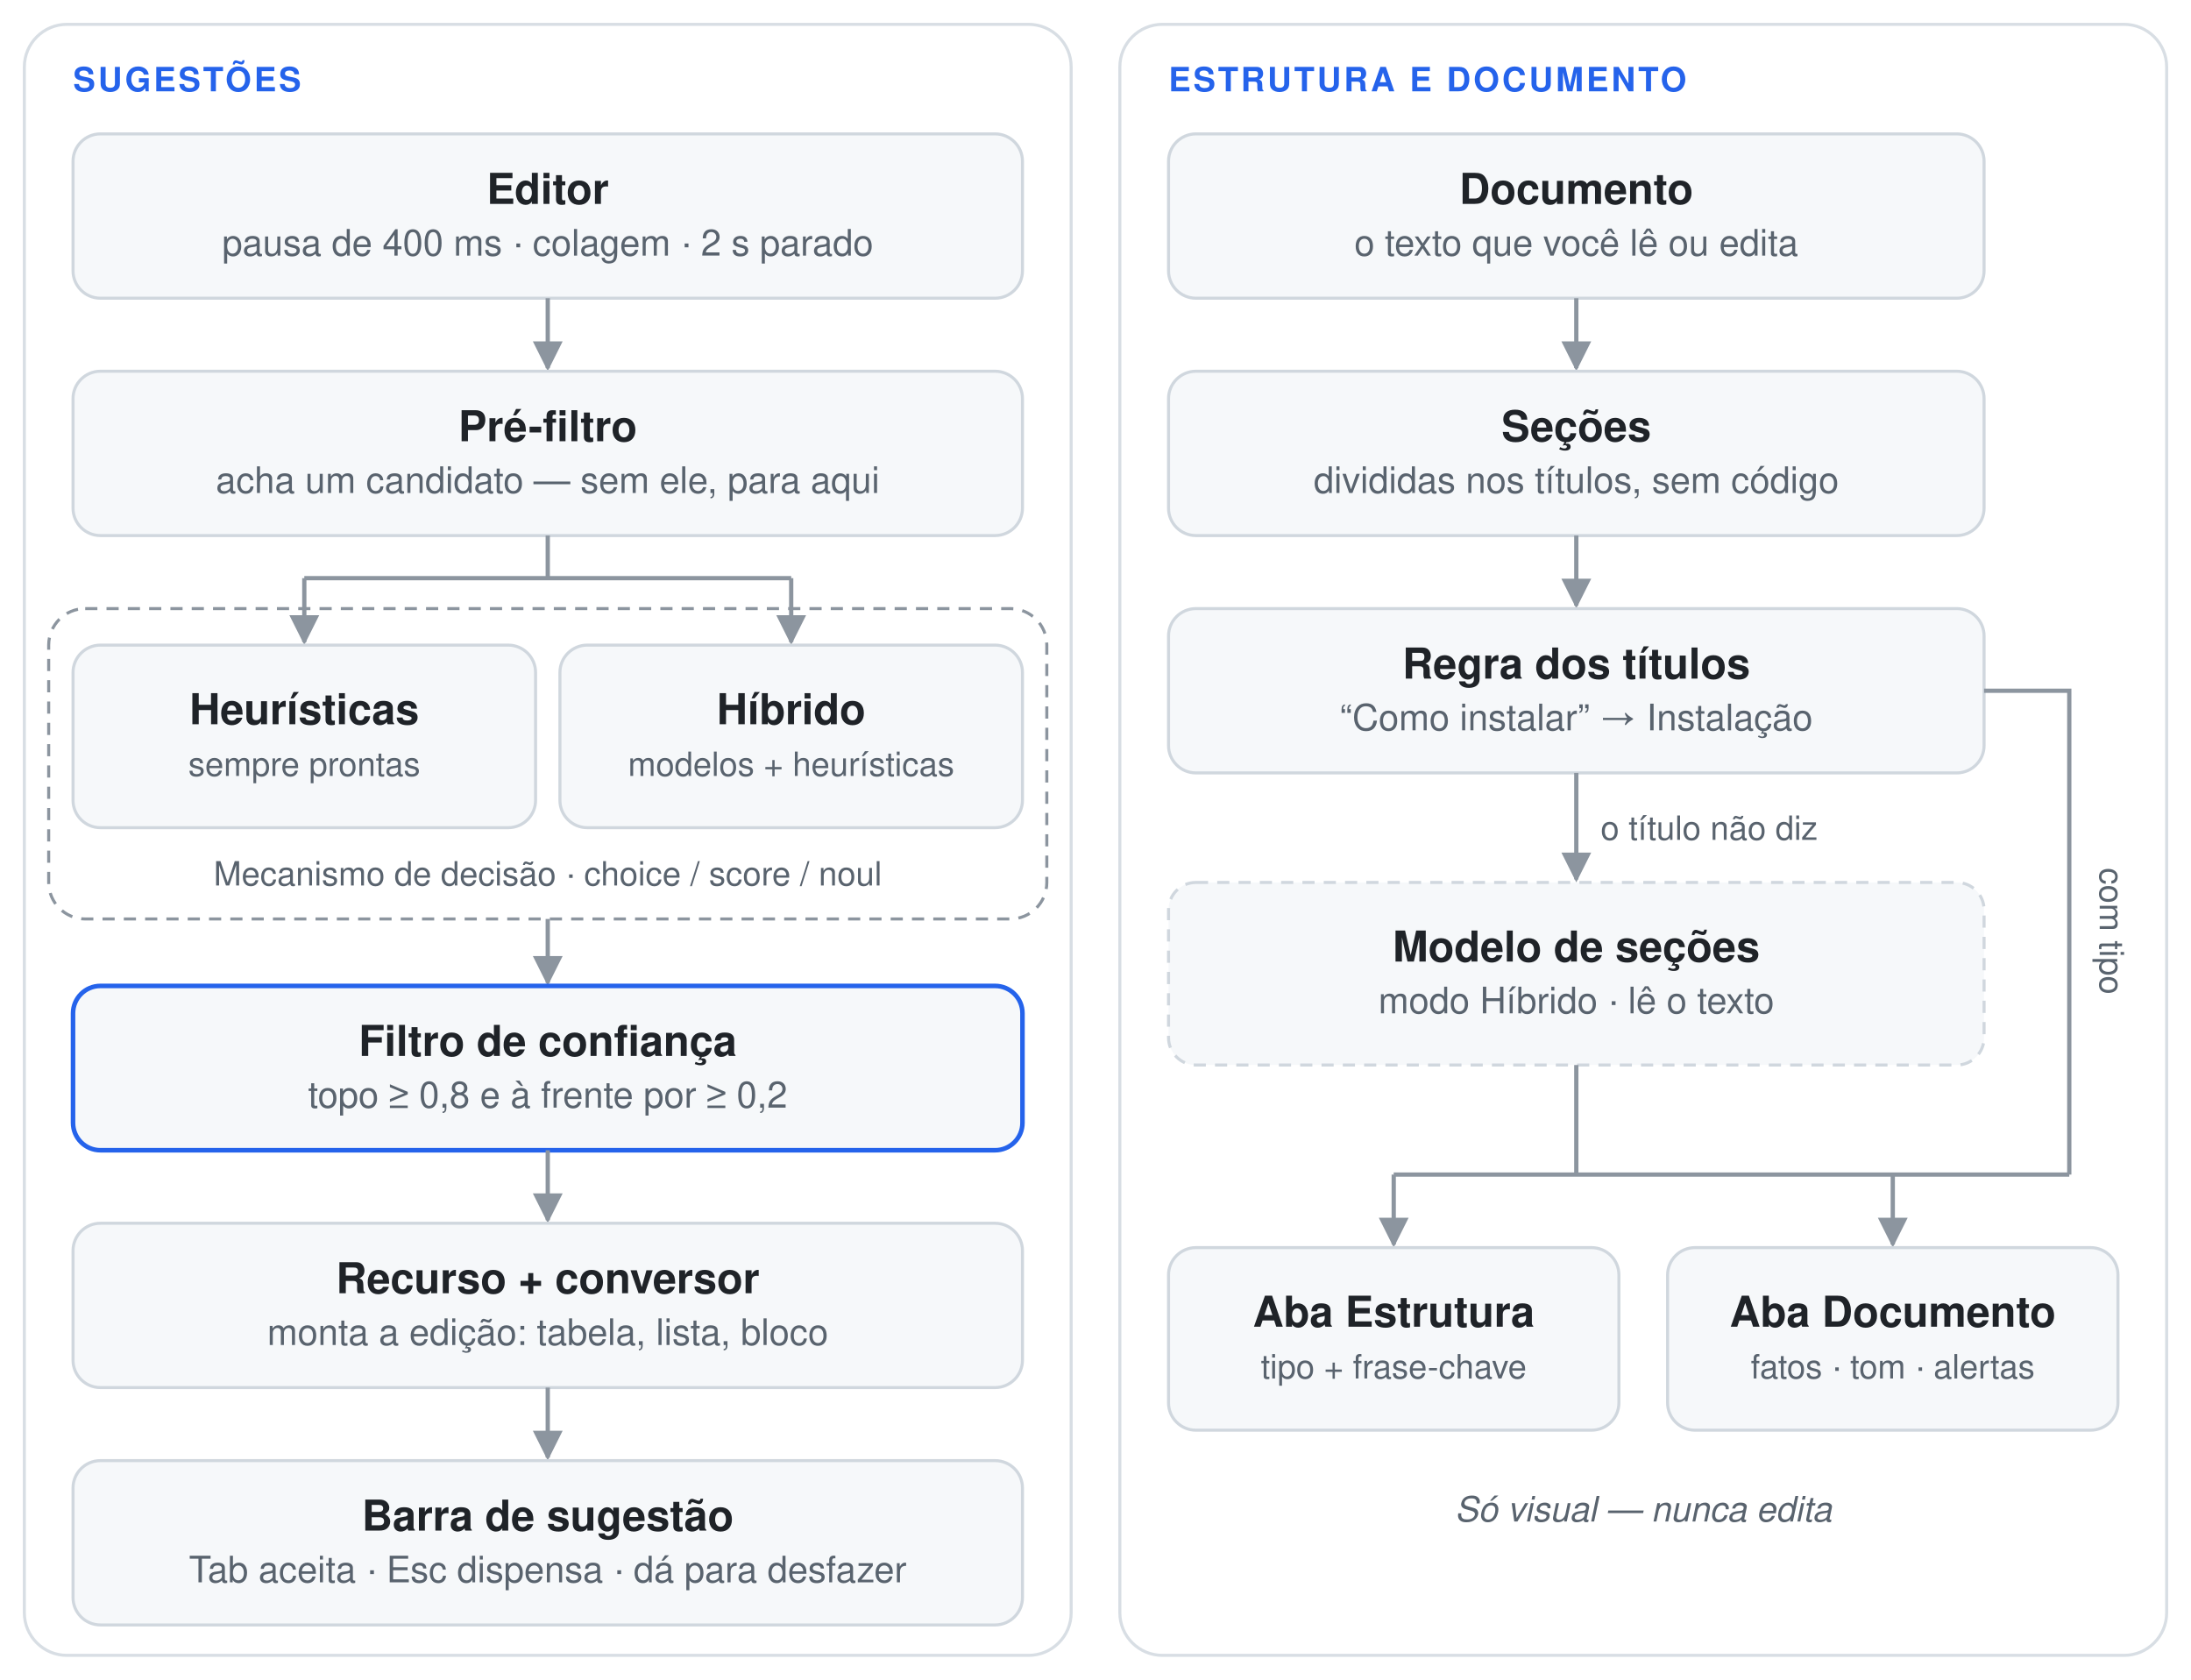
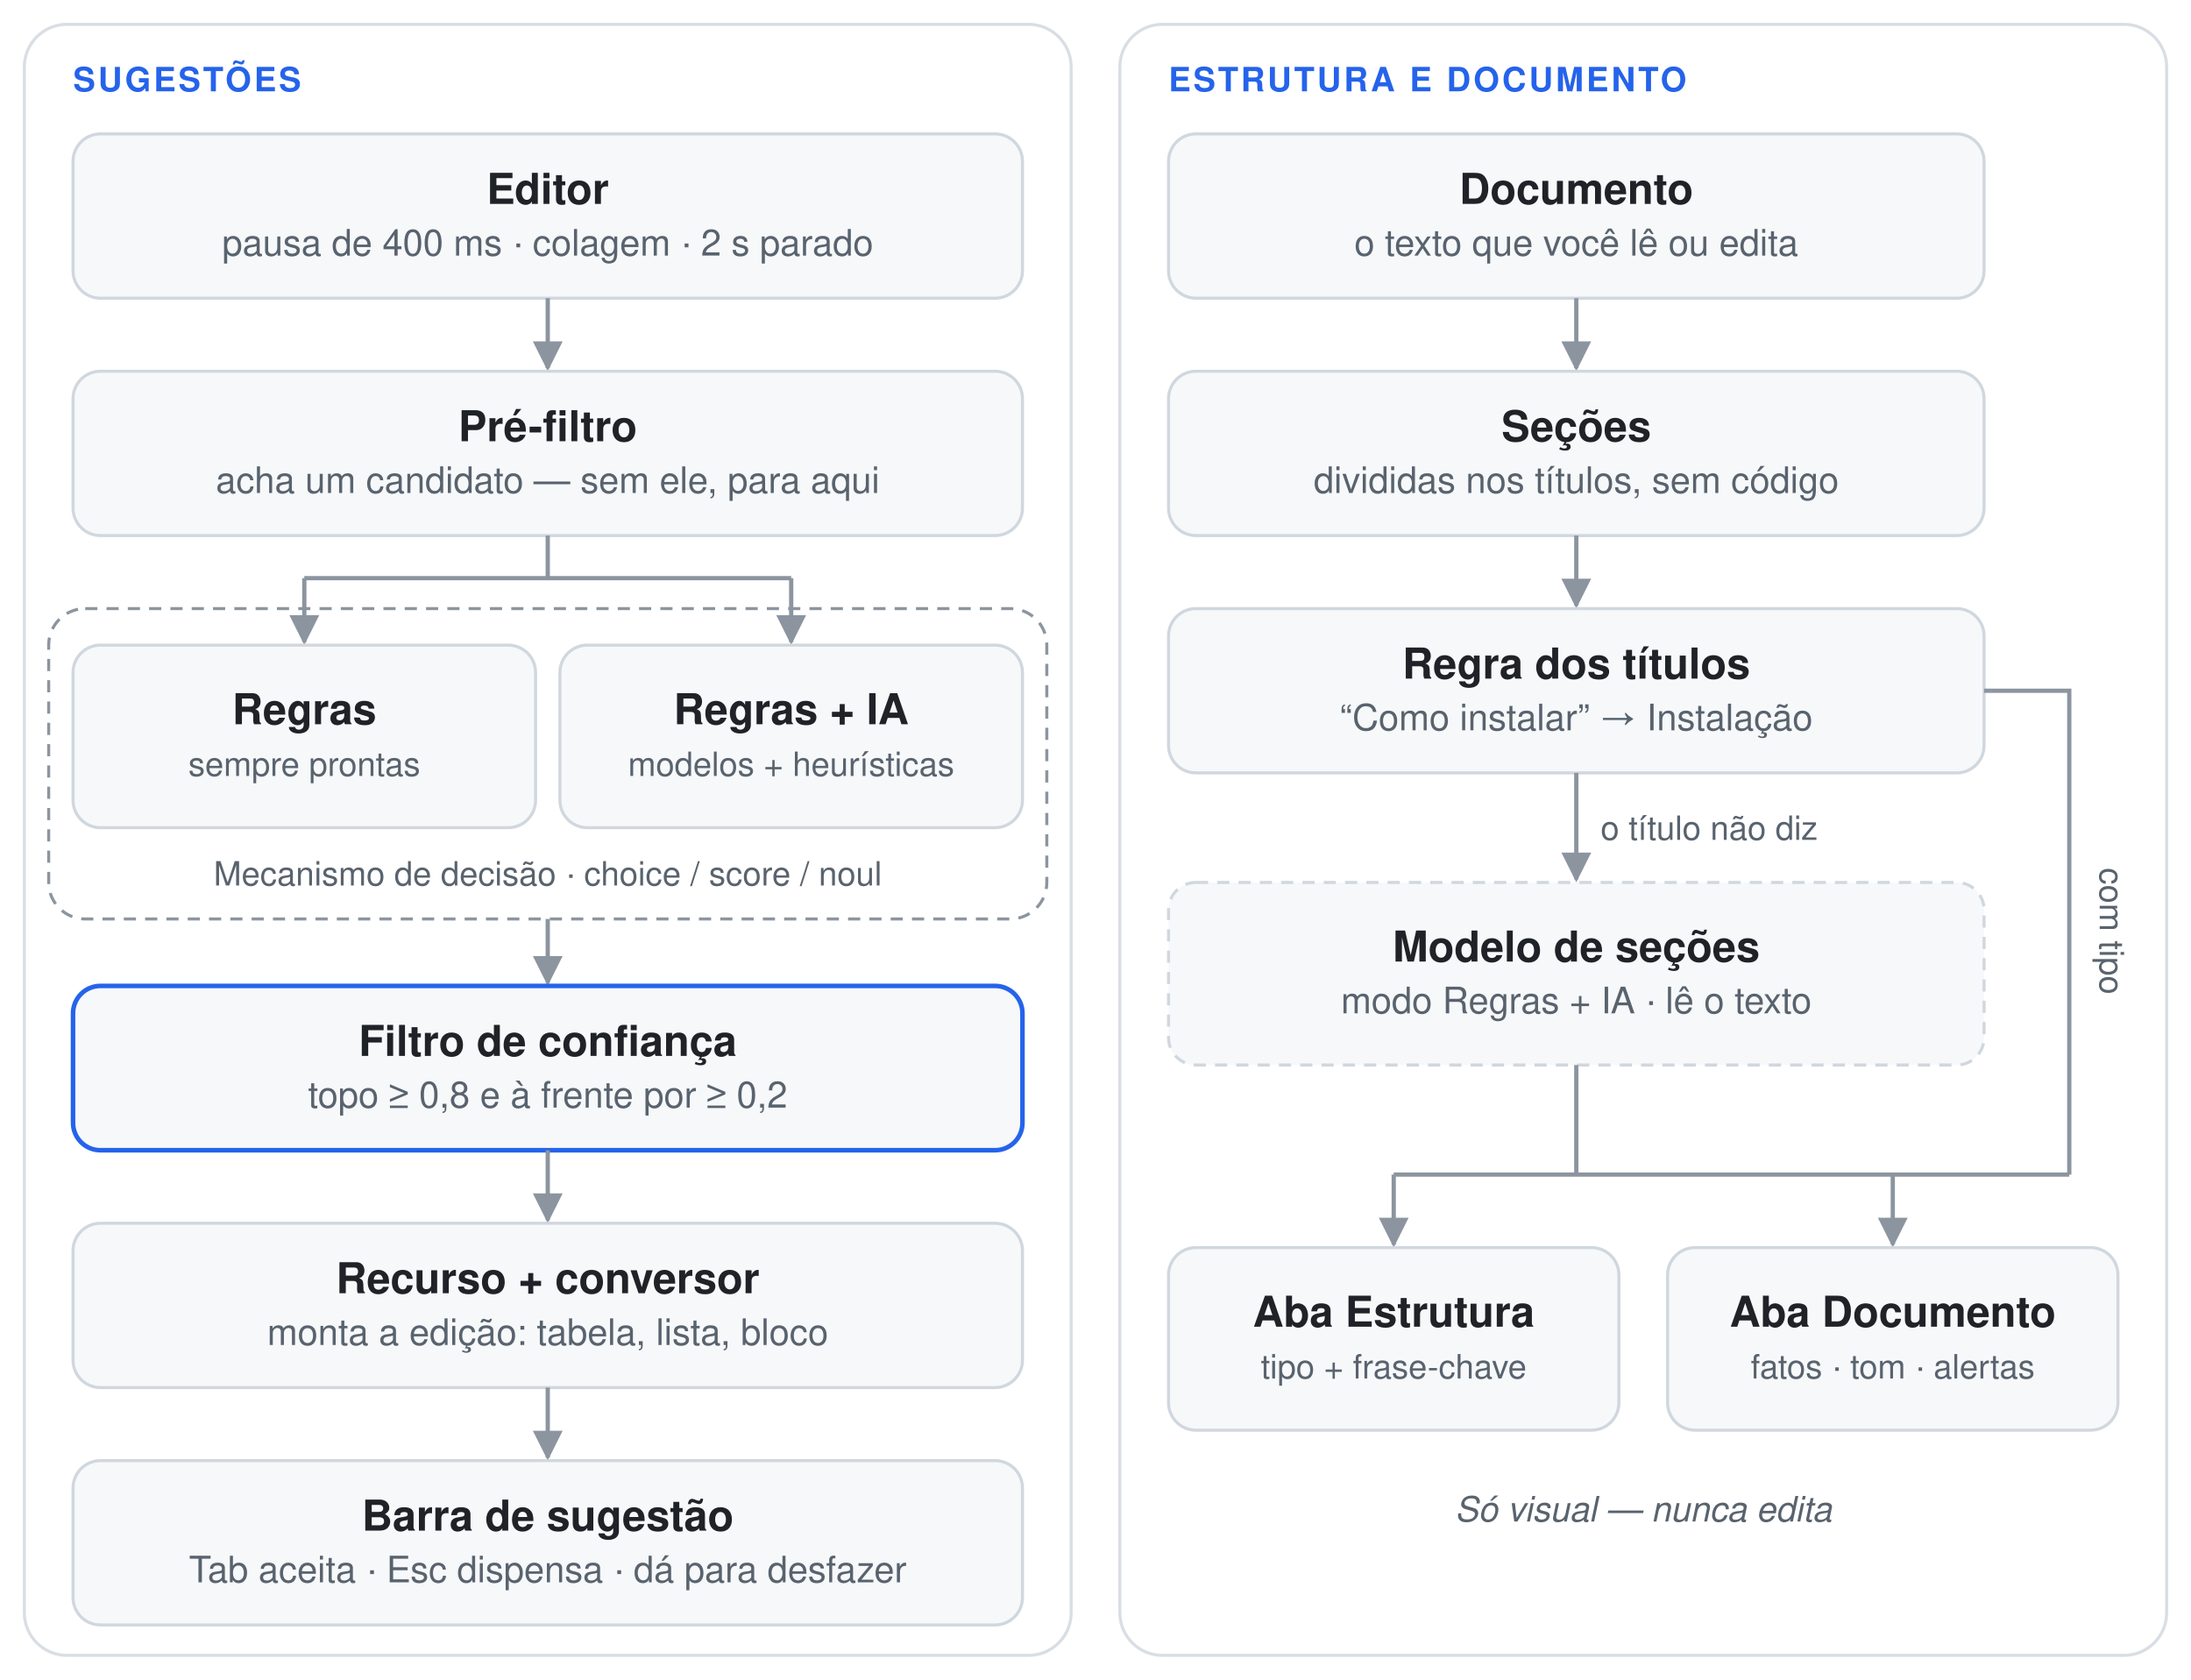
<svg xmlns="http://www.w3.org/2000/svg" viewBox="0 0 720 552" width="720" height="552" role="img" aria-labelledby="msd-title msd-desc" font-family="system-ui, -apple-system, 'Segoe UI', Helvetica, Arial, sans-serif">
  <style>
  .msd-lane { fill: none; stroke: #d8dee4; }
  .msd-lane-t { fill: #2563eb; font-size: 11px; font-weight: 600; letter-spacing: .08em; }
  .msd-box { fill: #f6f8fa; stroke: #d0d7de; }
  .msd-box.msd-accent { stroke: #2563eb; stroke-width: 1.5; }
  .msd-box.msd-dashed, .msd-group { stroke-dasharray: 4 3; }
  .msd-group { fill: none; stroke: #8c959f; }
  .msd-t { fill: #1f2328; font-size: 14px; font-weight: 600; }
  .msd-s { fill: #59636e; font-size: 12px; }
  .msd-s.msd-small { font-size: 11px; }
  .msd-label { fill: #59636e; font-size: 11px; }
  .msd-note { fill: #59636e; font-size: 11.5px; font-style: italic; }
  .msd-mono { fill: #59636e; font-size: 11.5px; font-family: ui-monospace, SFMono-Regular, Menlo, Consolas, monospace; }
  .msd-step { fill: #2563eb; font-size: 11px; font-weight: 700; }
  .msd-line { fill: none; stroke: #8c959f; stroke-width: 1.4; }
  .msd-head { fill: #8c959f; }
  @media (prefers-color-scheme: dark) {
    .msd-lane { stroke: #30363d; }
    .msd-lane-t { fill: #58a6ff; }
    .msd-box { fill: #161b22; stroke: #30363d; }
    .msd-box.msd-accent { stroke: #58a6ff; }
    .msd-group { stroke: #6e7681; }
    .msd-t { fill: #e6edf3; }
    .msd-s, .msd-label, .msd-note, .msd-mono { fill: #8b949e; }
    .msd-step { fill: #58a6ff; }
    .msd-line { stroke: #6e7681; }
    .msd-head { fill: #6e7681; }
  }
</style>
  <defs>
    <marker id="msd-arrow" viewBox="0 0 10 10" refX="9" refY="5" markerWidth="7" markerHeight="7" orient="auto-start-reverse">
      <path class="msd-head" d="M0,0 L10,5 L0,10 z" />
    </marker>
  </defs>
  <rect class="msd-lane" x="8" y="8" width="344" height="536" rx="14" />
  <text class="msd-lane-t" x="24" y="30">SUGESTÕES</text>
  <rect class="msd-box " x="24" y="44" width="312" height="54" rx="9" />
  <text class="msd-t" x="180.0" y="67.0" text-anchor="middle">Editor</text>
  <text class="msd-s" x="180.0" y="84.0" text-anchor="middle">pausa de 400 ms · colagem · 2 s parado</text>
  <path class="msd-line" d="M180,98 L180,121" marker-end="url(#msd-arrow)" />
  <rect class="msd-box " x="24" y="122" width="312" height="54" rx="9" />
  <text class="msd-t" x="180.0" y="145.0" text-anchor="middle">Pré-filtro</text>
  <text class="msd-s" x="180.0" y="162.0" text-anchor="middle">acha um candidato — sem ele, para aqui</text>
  <rect class="msd-group" x="16" y="200" width="328" height="102" rx="12" />
  <path class="msd-line" d="M180,176 L180,190" />
  <path class="msd-line" d="M100,190 L260,190" />
  <path class="msd-line" d="M100,190 L100,211" marker-end="url(#msd-arrow)" />
  <path class="msd-line" d="M260,190 L260,211" marker-end="url(#msd-arrow)" />
  <rect class="msd-box " x="24" y="212" width="152" height="60" rx="9" />
-   <text class="msd-t" x="100.0" y="238.0" text-anchor="middle">Heurísticas</text>
+   <text class="msd-t" x="100.0" y="238.0" text-anchor="middle">Regras</text>
  <text class="msd-s msd-small" x="100.0" y="255.0" text-anchor="middle">sempre prontas</text>
  <rect class="msd-box " x="184" y="212" width="152" height="60" rx="9" />
-   <text class="msd-t" x="260.0" y="238.0" text-anchor="middle">Híbrido</text>
+   <text class="msd-t" x="260.0" y="238.0" text-anchor="middle">Regras + IA</text>
  <text class="msd-s msd-small" x="260.0" y="255.0" text-anchor="middle">modelos + heurísticas</text>
  <text class="msd-label" x="180" y="291" text-anchor="middle">Mecanismo de decisão · choice / score / noul</text>
  <path class="msd-line" d="M180,302 L180,323" marker-end="url(#msd-arrow)" />
  <rect class="msd-box msd-accent" x="24" y="324" width="312" height="54" rx="9" />
  <text class="msd-t" x="180.0" y="347.0" text-anchor="middle">Filtro de confiança</text>
  <text class="msd-s" x="180.0" y="364.0" text-anchor="middle">topo ≥ 0,8 e à frente por ≥ 0,2</text>
  <path class="msd-line" d="M180,378 L180,401" marker-end="url(#msd-arrow)" />
  <rect class="msd-box " x="24" y="402" width="312" height="54" rx="9" />
  <text class="msd-t" x="180.0" y="425.0" text-anchor="middle">Recurso + conversor</text>
  <text class="msd-s" x="180.0" y="442.0" text-anchor="middle">monta a edição: tabela, lista, bloco</text>
  <path class="msd-line" d="M180,456 L180,479" marker-end="url(#msd-arrow)" />
  <rect class="msd-box " x="24" y="480" width="312" height="54" rx="9" />
  <text class="msd-t" x="180.0" y="503.0" text-anchor="middle">Barra de sugestão</text>
  <text class="msd-s" x="180.0" y="520.0" text-anchor="middle">Tab aceita · Esc dispensa · dá para desfazer</text>
  <rect class="msd-lane" x="368" y="8" width="344" height="536" rx="14" />
  <text class="msd-lane-t" x="384" y="30">ESTRUTURA E DOCUMENTO</text>
  <rect class="msd-box " x="384" y="44" width="268" height="54" rx="9" />
  <text class="msd-t" x="518.0" y="67.0" text-anchor="middle">Documento</text>
  <text class="msd-s" x="518.0" y="84.0" text-anchor="middle">o texto que você lê ou edita</text>
  <path class="msd-line" d="M518,98 L518,121" marker-end="url(#msd-arrow)" />
  <rect class="msd-box " x="384" y="122" width="268" height="54" rx="9" />
  <text class="msd-t" x="518.0" y="145.0" text-anchor="middle">Seções</text>
  <text class="msd-s" x="518.0" y="162.0" text-anchor="middle">divididas nos títulos, sem código</text>
  <path class="msd-line" d="M518,176 L518,199" marker-end="url(#msd-arrow)" />
  <rect class="msd-box " x="384" y="200" width="268" height="54" rx="9" />
  <text class="msd-t" x="518.0" y="223.0" text-anchor="middle">Regra dos títulos</text>
  <text class="msd-s" x="518.0" y="240.0" text-anchor="middle">“Como instalar” → Instalação</text>
  <path class="msd-line" d="M518,254 L518,289" marker-end="url(#msd-arrow)" />
  <text class="msd-label" x="526" y="276">o título não diz</text>
  <rect class="msd-box msd-dashed" x="384" y="290" width="268" height="60" rx="9" />
  <text class="msd-t" x="518.0" y="316.0" text-anchor="middle">Modelo de seções</text>
-   <text class="msd-s" x="518.0" y="333.0" text-anchor="middle">modo Híbrido · lê o texto</text>
+   <text class="msd-s" x="518.0" y="333.0" text-anchor="middle">modo Regras + IA · lê o texto</text>
  <path class="msd-line" d="M652,227 L680,227 L680,386" />
  <text class="msd-label" x="690" y="306" text-anchor="middle" transform="rotate(90 690 306)">com tipo</text>
  <path class="msd-line" d="M518,350 L518,386" />
  <path class="msd-line" d="M458,386 L680,386" />
  <path class="msd-line" d="M458,386 L458,409" marker-end="url(#msd-arrow)" />
  <path class="msd-line" d="M622,386 L622,409" marker-end="url(#msd-arrow)" />
  <rect class="msd-box " x="384" y="410" width="148" height="60" rx="9" />
  <text class="msd-t" x="458.0" y="436.0" text-anchor="middle">Aba Estrutura</text>
  <text class="msd-s msd-small" x="458.0" y="453.0" text-anchor="middle">tipo + frase-chave</text>
  <rect class="msd-box " x="548" y="410" width="148" height="60" rx="9" />
  <text class="msd-t" x="622.0" y="436.0" text-anchor="middle">Aba Documento</text>
  <text class="msd-s msd-small" x="622.0" y="453.0" text-anchor="middle">fatos · tom · alertas</text>
  <text class="msd-note" x="540" y="500" text-anchor="middle">Só visual — nunca edita</text>
</svg>
